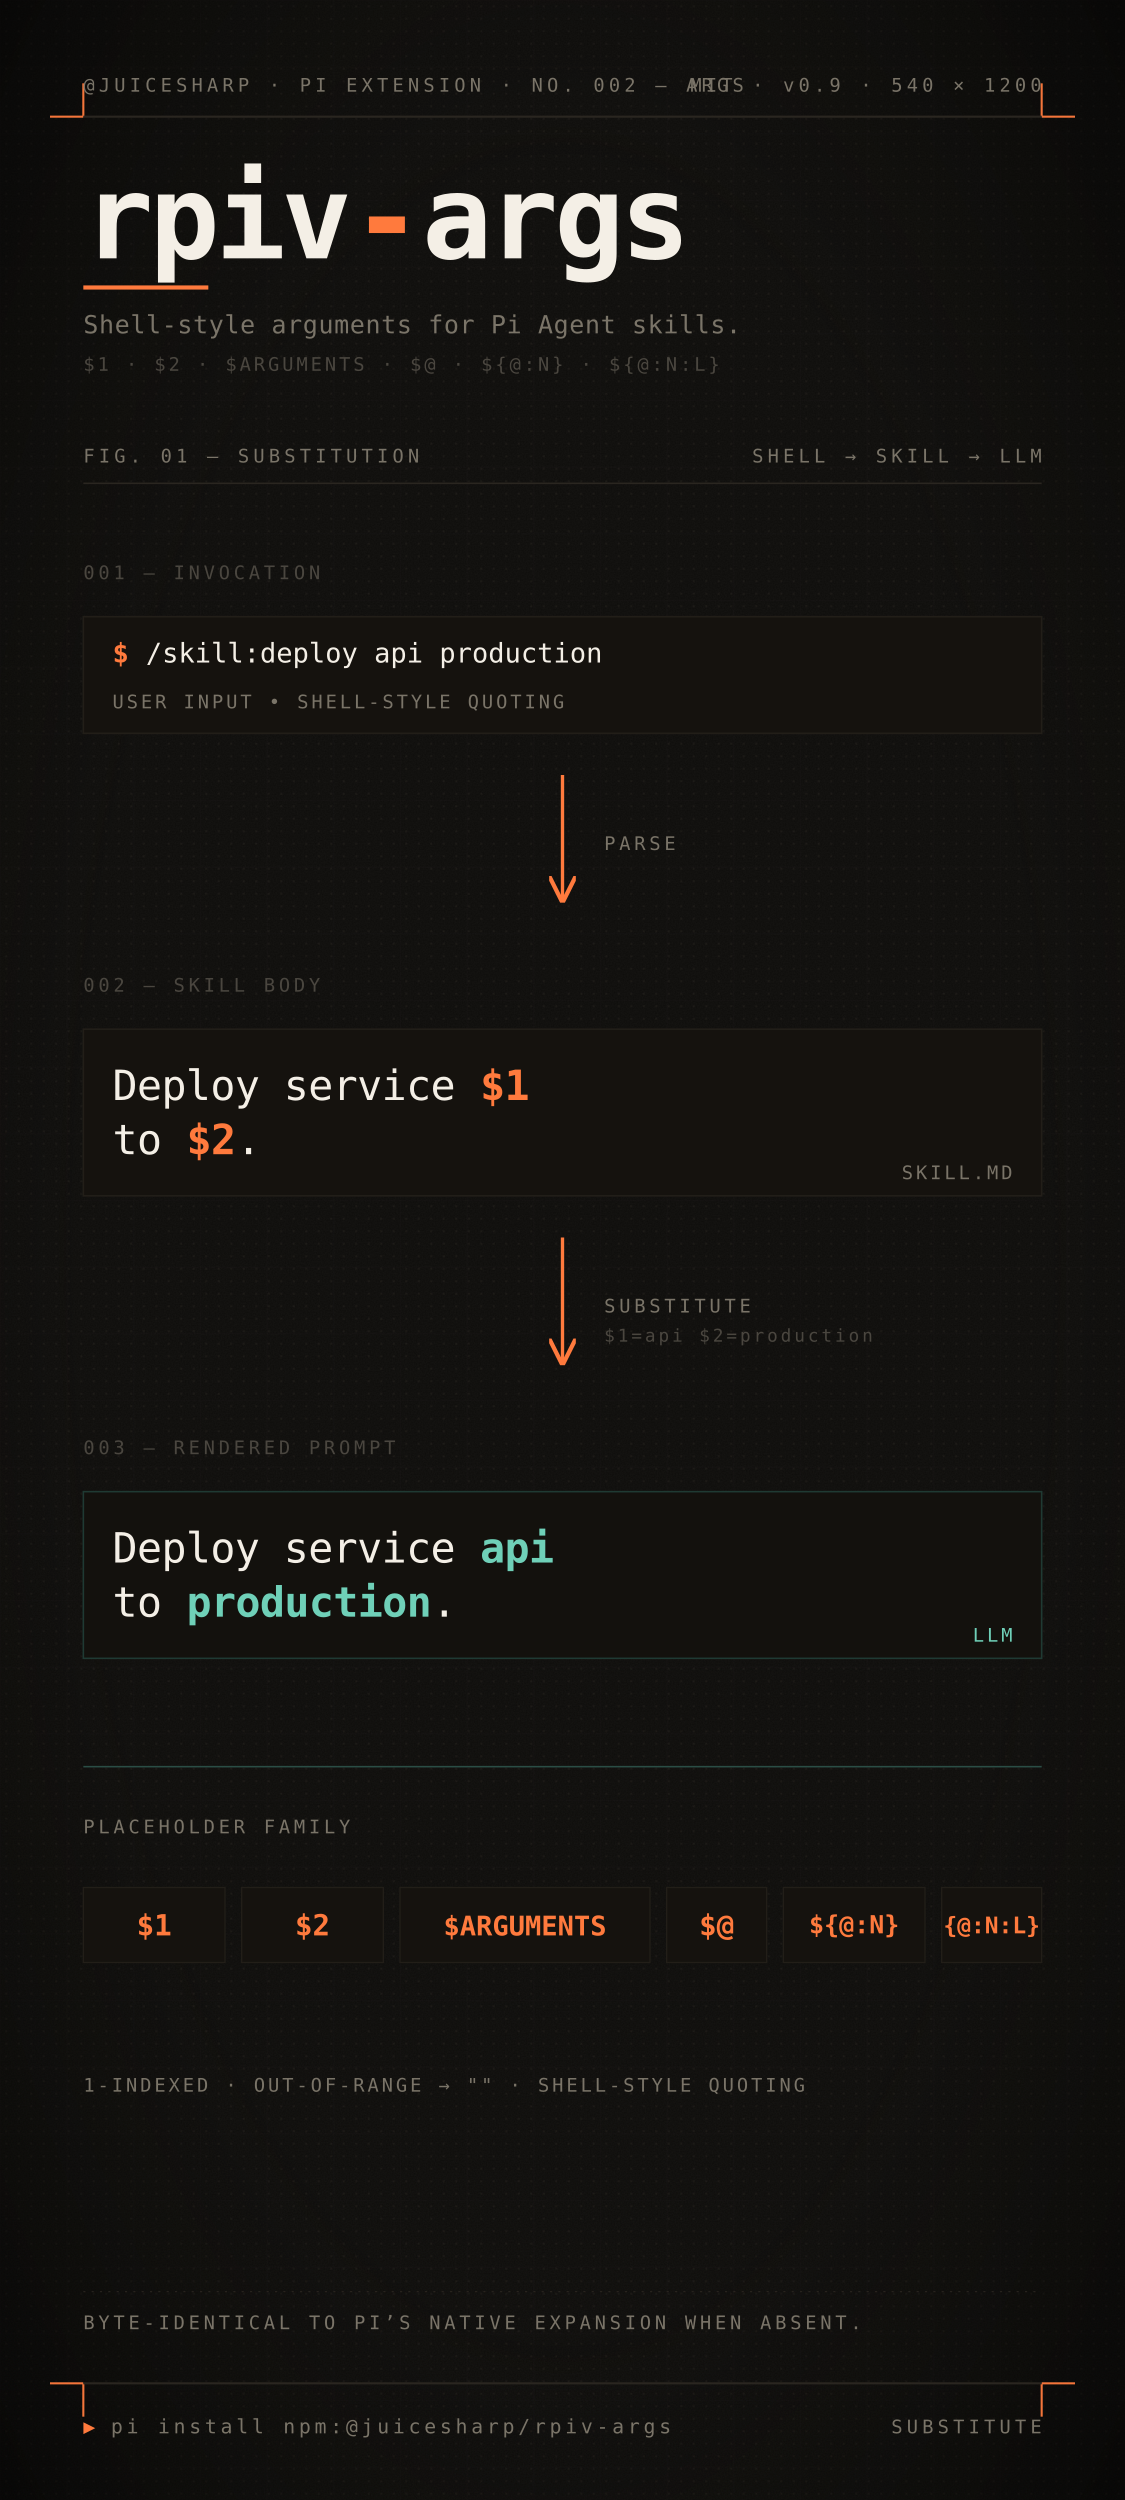
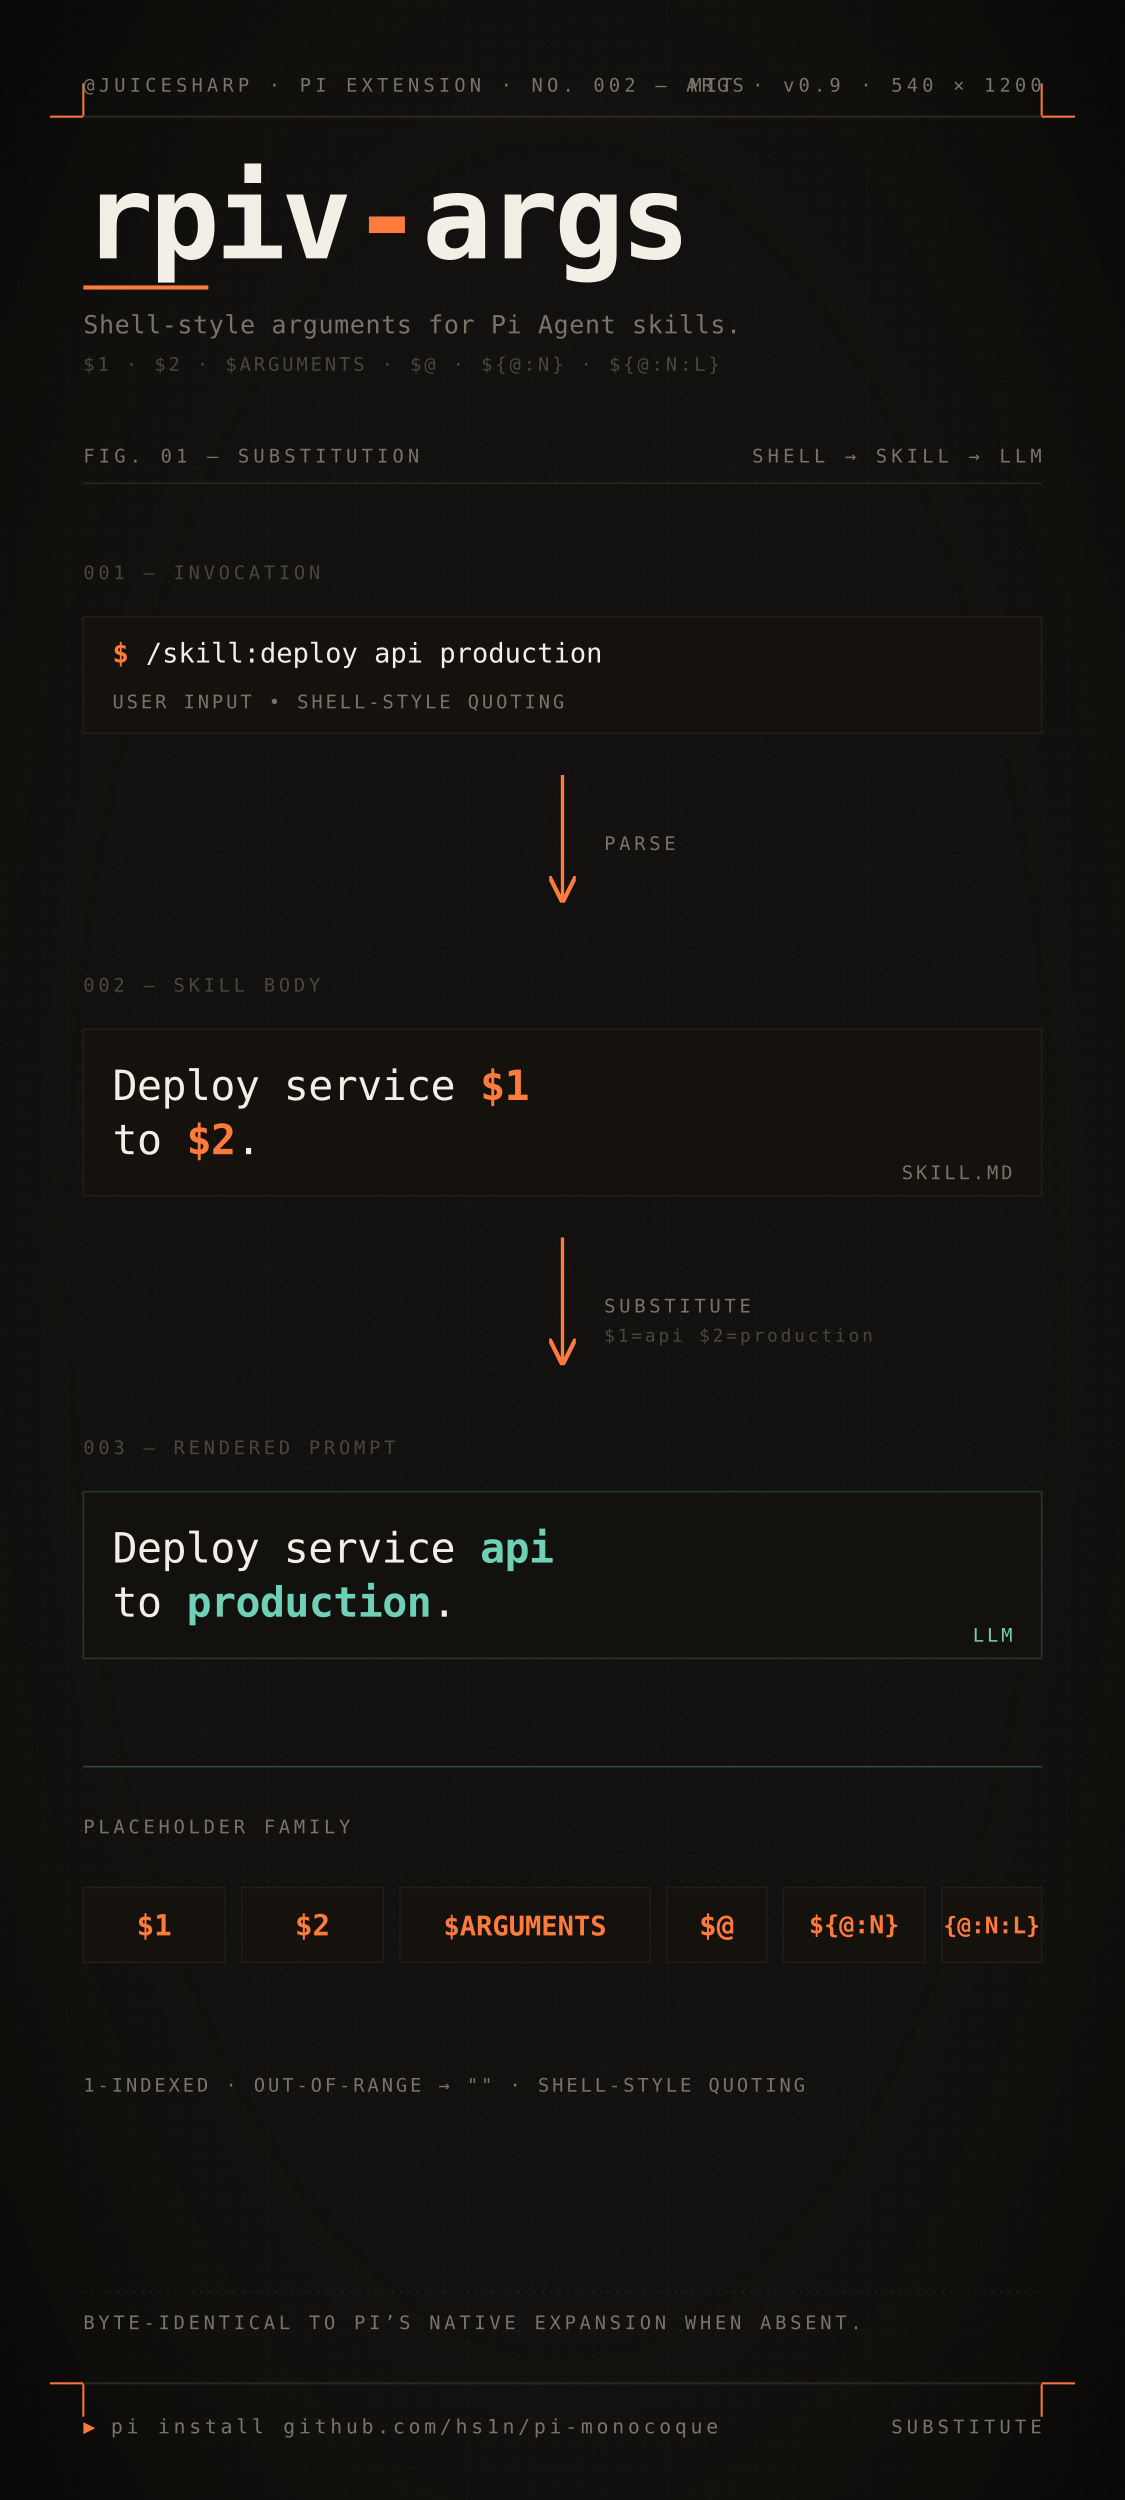
<svg xmlns="http://www.w3.org/2000/svg" viewBox="0 0 540 1200" role="img" aria-label="rpiv-args — Shell-style arguments for Pi Agent skills" preserveAspectRatio="xMidYMid meet">
  <defs>
    <style>
      .mono   { font-family: 'JetBrains Mono', 'Fira Code', 'SFMono-Regular', ui-monospace, Menlo, Consolas, monospace; }
      .ink    { fill: #F4EFE6; }
      .paper  { fill: #0E0D0B; }
      .muted  { fill: #7A7468; }
      .dim    { fill: #4A463F; }
      .accent { fill: #FF7A3D; }
      .mint   { fill: #6FD0B8; }
      .rule   { stroke: #2A2620; }
      .rule-bright { stroke: #FF7A3D; }
    </style>
    <filter id="grain" x="0" y="0" width="100%" height="100%">
      <feTurbulence type="fractalNoise" baseFrequency="1.4" numOctaves="2" seed="7" />
      <feColorMatrix values="0 0 0 0 0.96  0 0 0 0 0.94  0 0 0 0 0.88  0 0 0 0.06 0" />
    </filter>
    <pattern id="grid" width="32" height="32" patternUnits="userSpaceOnUse">
      <path d="M32 0 H0 V32" fill="none" stroke="#161411" stroke-width="0.5" />
    </pattern>
    <pattern id="dots" width="6" height="6" patternUnits="userSpaceOnUse">
      <circle cx="3" cy="3" r="0.6" fill="#231F1A" />
    </pattern>
    <radialGradient id="vignette" cx="50%" cy="50%" r="70%">
      <stop offset="60%" stop-color="#0E0D0B" stop-opacity="0" />
      <stop offset="100%" stop-color="#000" stop-opacity="0.55" />
    </radialGradient>
    <marker id="chev" viewBox="0 0 10 10" refX="9" refY="5" markerWidth="8" markerHeight="8" orient="auto-start-reverse">
      <path d="M0 0 L10 5 L0 10" fill="none" stroke="#FF7A3D" stroke-width="1.6" stroke-linecap="round" stroke-linejoin="round" />
    </marker>
  </defs>
  <rect width="540" height="1200" class="paper" />
  <rect width="540" height="1200" fill="url(#grid)" opacity="0.55" />
  <rect width="540" height="1200" fill="url(#dots)" opacity="0.4" />
  <rect width="540" height="1200" filter="url(#grain)" opacity="0.5" />
  <rect width="540" height="1200" fill="url(#vignette)" />
  <g class="rule-bright" stroke-width="1" fill="none" opacity="0.95">
    <path d="M24 56 L40 56 M40 40 L40 56" />
    <path d="M516 56 L500 56 M500 40 L500 56" />
    <path d="M24 1144 L40 1144 M40 1160 L40 1144" />
    <path d="M516 1144 L500 1144 M500 1160 L500 1144" />
  </g>
  <line x1="40" y1="56" x2="500" y2="56" class="rule" stroke-width="1" />
  <text class="mono muted" x="40" y="44" font-size="9" letter-spacing="2">@JUICESHARP · PI EXTENSION · NO. 002 – ARGS</text>
  <text class="mono muted" x="500" y="44" font-size="9" letter-spacing="2" text-anchor="end">MIT · v0.9 · 540 × 1200</text>
  <text class="mono ink" x="40" y="124" font-size="56" font-weight="700" letter-spacing="-2">rpiv<tspan class="accent">-</tspan>args</text>
  <line x1="40" y1="138" x2="100" y2="138" class="rule-bright" stroke-width="2" />
  <text class="mono muted" x="40" y="160" font-size="12" letter-spacing="0.3">Shell-style arguments for Pi Agent skills.</text>
  <text class="mono dim" x="40" y="178" font-size="9" letter-spacing="1.4">$1 · $2 · $ARGUMENTS · $@ · ${@:N} · ${@:N:L}</text>
  <text class="mono muted" x="40" y="222" font-size="9" letter-spacing="2">FIG. 01 — SUBSTITUTION</text>
  <text class="mono muted" x="500" y="222" font-size="9" letter-spacing="2" text-anchor="end">SHELL → SKILL → LLM</text>
  <line x1="40" y1="232" x2="500" y2="232" class="rule" stroke-width="0.75" />
  <text class="mono dim" x="40" y="278" font-size="9" letter-spacing="1.8">001 — INVOCATION</text>
  <g transform="translate(40 296)">
    <rect x="0" y="0" width="460" height="56" fill="#15120E" stroke="#221E18" stroke-width="0.75" />
    <text class="mono accent" x="14" y="22" font-size="13" font-weight="700">$</text>
    <text class="mono ink" x="30" y="22" font-size="13">/skill:deploy api production</text>
    <text class="mono muted" x="14" y="44" font-size="9" letter-spacing="1.4">USER INPUT • SHELL-STYLE QUOTING</text>
  </g>
  <path d="M270 372 L270 432" class="rule-bright" stroke-width="1.6" fill="none" marker-end="url(#chev)" />
  <text class="mono muted" x="290" y="408" font-size="9" letter-spacing="1.8">PARSE</text>
  <text class="mono dim" x="40" y="476" font-size="9" letter-spacing="1.8">002 — SKILL BODY</text>
  <g transform="translate(40 494)">
    <rect x="0" y="0" width="460" height="80" fill="#15120E" stroke="#221E18" stroke-width="0.75" />
    <text class="mono ink" x="14" y="34" font-size="20" letter-spacing="-0.3">
      Deploy service <tspan class="accent" font-weight="700">$1</tspan>
    </text>
    <text class="mono ink" x="14" y="60" font-size="20" letter-spacing="-0.3">
      to <tspan class="accent" font-weight="700">$2</tspan>.
    </text>
    <text class="mono muted" x="446" y="72" font-size="9" letter-spacing="1.4" text-anchor="end">SKILL.MD</text>
  </g>
  <path d="M270 594 L270 654" class="rule-bright" stroke-width="1.6" fill="none" marker-end="url(#chev)" />
  <text class="mono muted" x="290" y="630" font-size="9" letter-spacing="1.8">SUBSTITUTE</text>
  <text class="mono dim" x="290" y="644" font-size="8.5" letter-spacing="1.4">$1=api  $2=production</text>
  <text class="mono dim" x="40" y="698" font-size="9" letter-spacing="1.8">003 — RENDERED PROMPT</text>
  <g transform="translate(40 716)">
    <rect x="0" y="0" width="460" height="80" fill="#13110D" stroke="#1F3A33" stroke-width="0.75" />
    <text class="mono ink" x="14" y="34" font-size="20" letter-spacing="-0.3">
      Deploy service <tspan class="mint" font-weight="700">api</tspan>
    </text>
    <text class="mono ink" x="14" y="60" font-size="20" letter-spacing="-0.3">
      to <tspan class="mint" font-weight="700">production</tspan>.
    </text>
    <text class="mono mint" x="446" y="72" font-size="9" letter-spacing="1.4" text-anchor="end">LLM</text>
  </g>
  <line x1="40" y1="848" x2="500" y2="848" stroke="#2A4D45" stroke-width="0.75" />
  <text class="mono muted" x="40" y="880" font-size="9" letter-spacing="1.8">PLACEHOLDER FAMILY</text>
  <g transform="translate(40 906)">
    <rect x="0" y="0" width="68" height="36" fill="#15120E" stroke="#221E18" stroke-width="0.6" />
    <text class="mono accent" x="34" y="23" font-size="14" text-anchor="middle" font-weight="700">$1</text>
    <rect x="76" y="0" width="68" height="36" fill="#15120E" stroke="#221E18" stroke-width="0.6" />
    <text class="mono accent" x="110" y="23" font-size="14" text-anchor="middle" font-weight="700">$2</text>
    <rect x="152" y="0" width="120" height="36" fill="#15120E" stroke="#221E18" stroke-width="0.6" />
    <text class="mono accent" x="212" y="23" font-size="13" text-anchor="middle" font-weight="700">$ARGUMENTS</text>
    <rect x="280" y="0" width="48" height="36" fill="#15120E" stroke="#221E18" stroke-width="0.6" />
    <text class="mono accent" x="304" y="23" font-size="14" text-anchor="middle" font-weight="700">$@</text>
    <rect x="336" y="0" width="68" height="36" fill="#15120E" stroke="#221E18" stroke-width="0.6" />
    <text class="mono accent" x="370" y="22" font-size="12" text-anchor="middle" font-weight="700">${@:N}</text>
    <rect x="412" y="0" width="48" height="36" fill="#15120E" stroke="#221E18" stroke-width="0.6" />
    <text class="mono accent" x="436" y="22" font-size="11" text-anchor="middle" font-weight="700">{@:N:L}</text>
  </g>
  <text class="mono muted" x="40" y="1004" font-size="9" letter-spacing="1.4">1-INDEXED · OUT-OF-RANGE → "" · SHELL-STYLE QUOTING</text>
  <line x1="40" y1="1100" x2="500" y2="1100" class="rule" stroke-width="0.5" stroke-dasharray="1 3" />
  <text class="mono muted" x="40" y="1118" font-size="9" letter-spacing="1.8">BYTE-IDENTICAL TO PI’S NATIVE EXPANSION WHEN ABSENT.</text>
  <line x1="40" y1="1144" x2="500" y2="1144" class="rule" stroke-width="1" />
  <text class="mono muted" x="40" y="1168" font-size="9.5" letter-spacing="1.8">
-     <tspan class="accent">▶</tspan>  pi install npm:@juicesharp/rpiv-args
+     <tspan class="accent">▶</tspan>  pi install github.com/hs1n/pi-monocoque
  </text>
  <text class="mono muted" x="500" y="1168" font-size="9" letter-spacing="2" text-anchor="end">SUBSTITUTE</text>
</svg>
